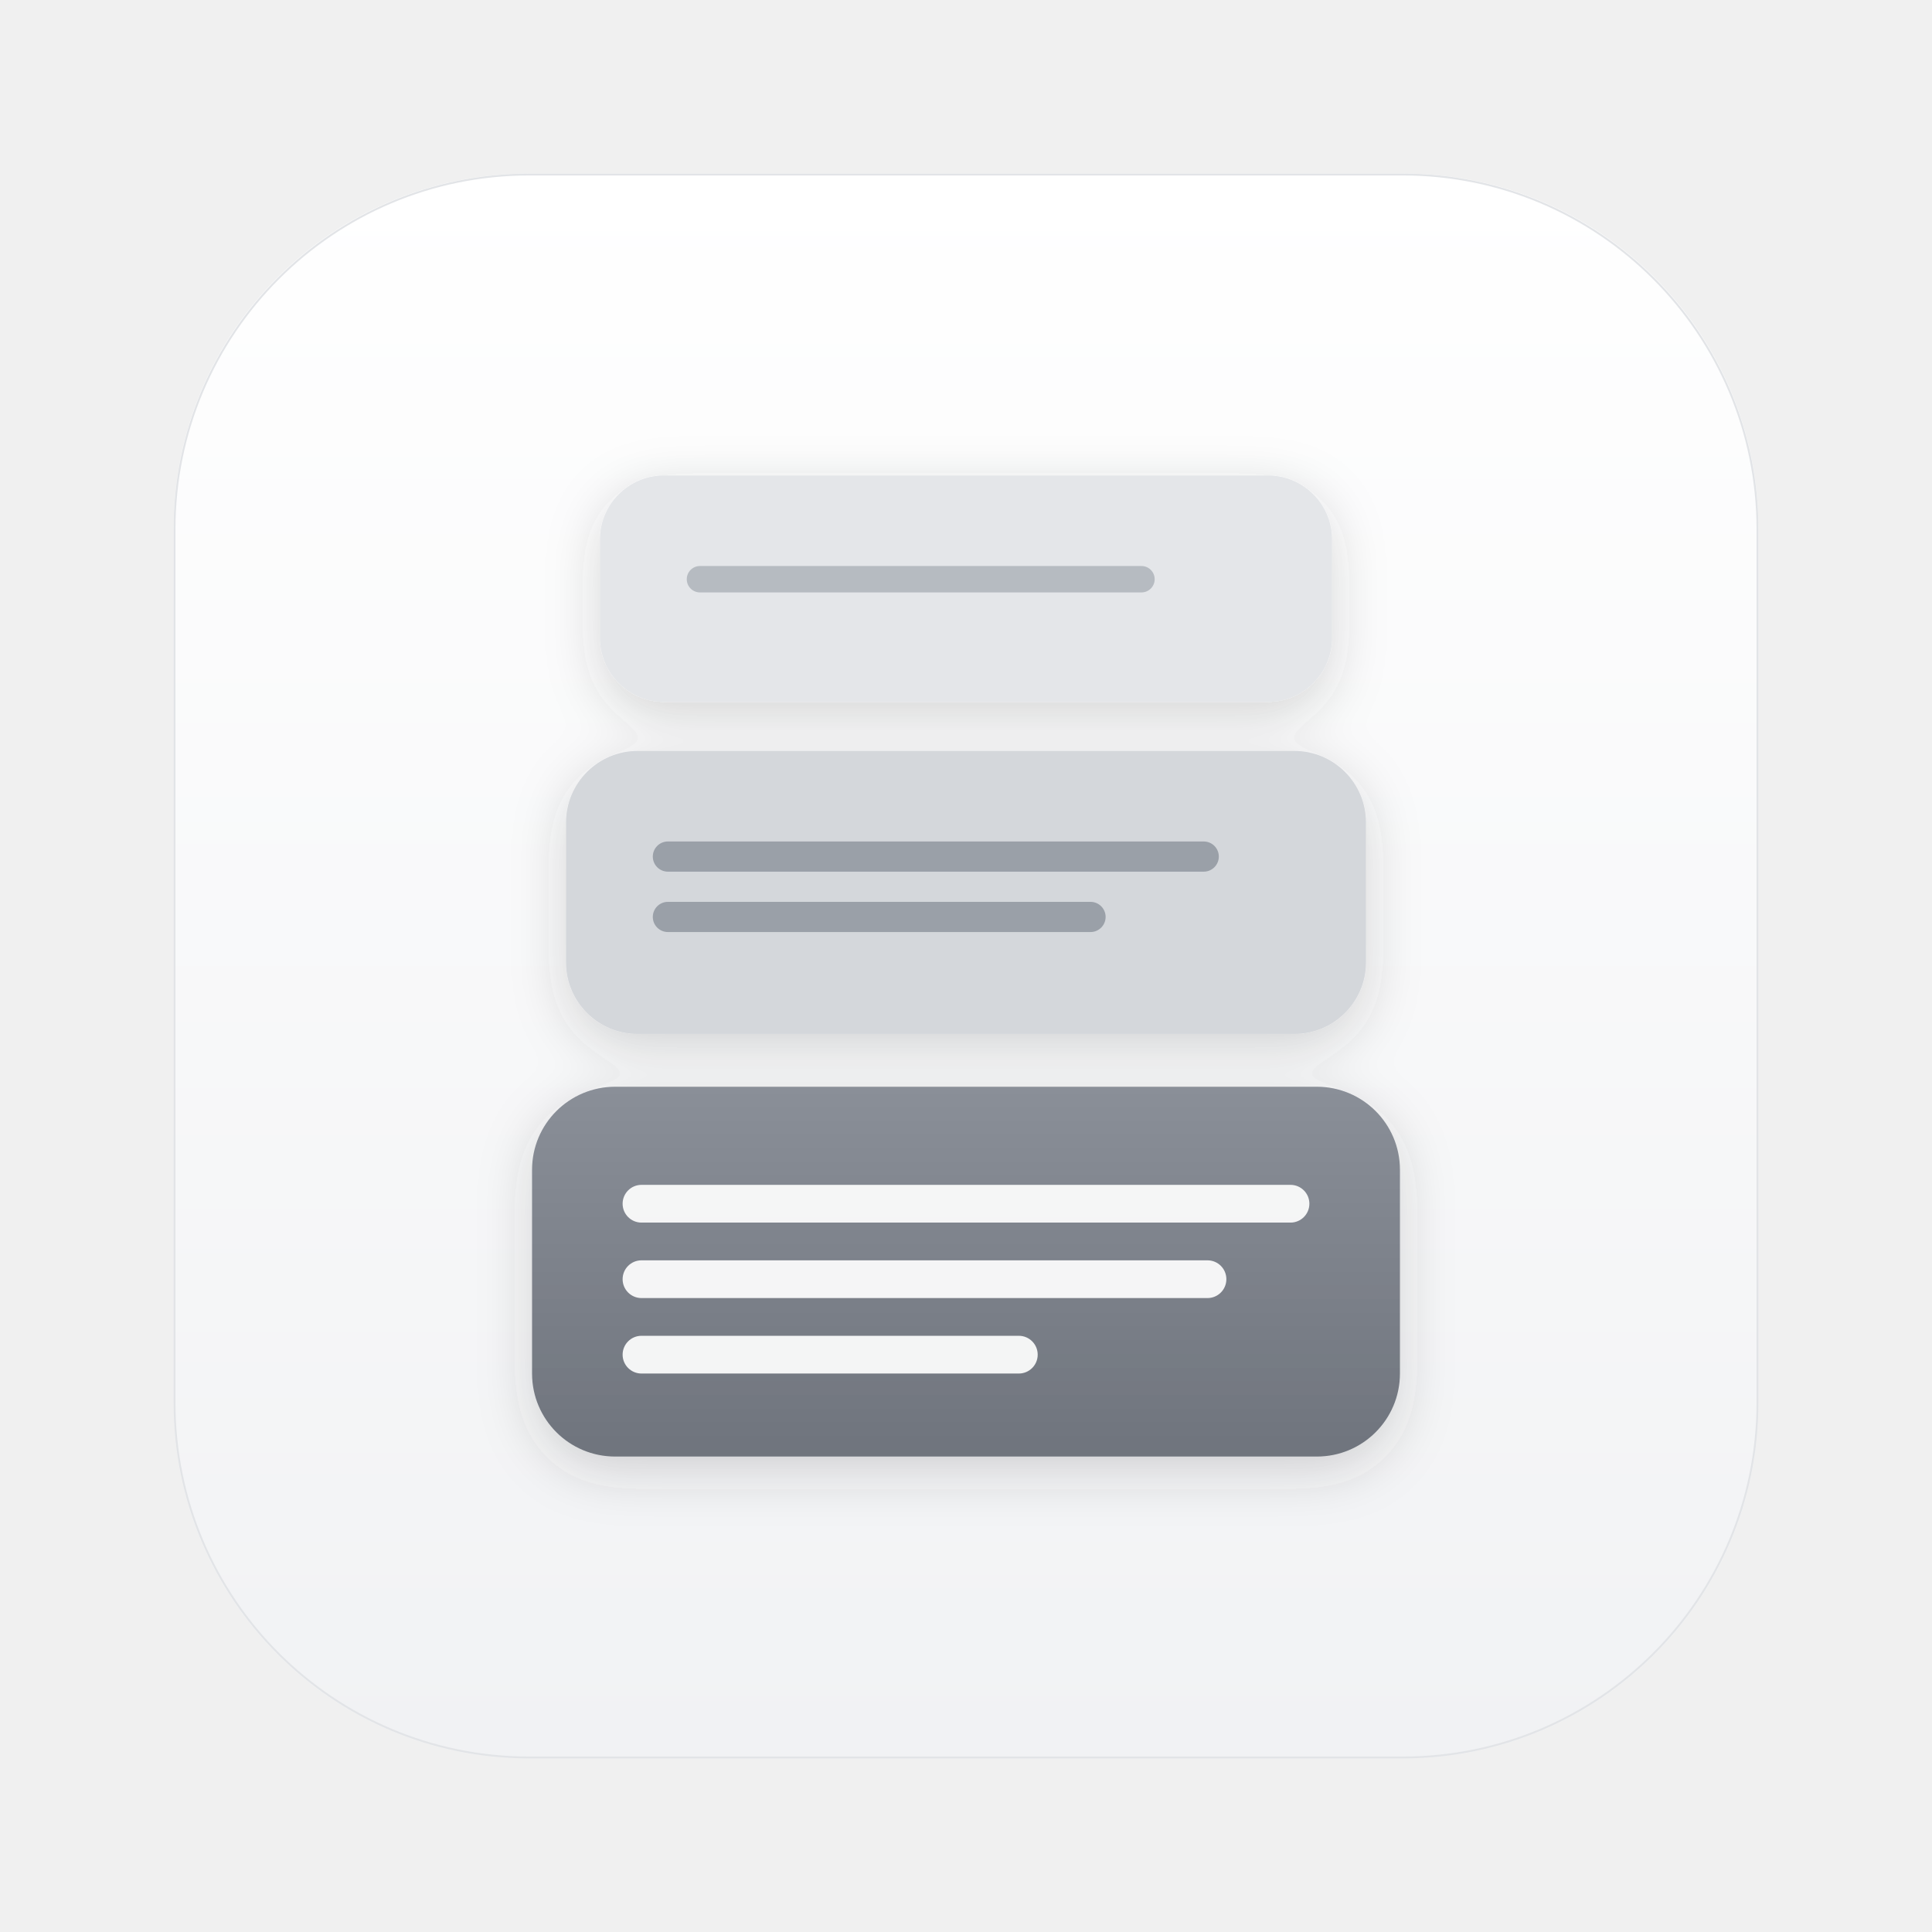
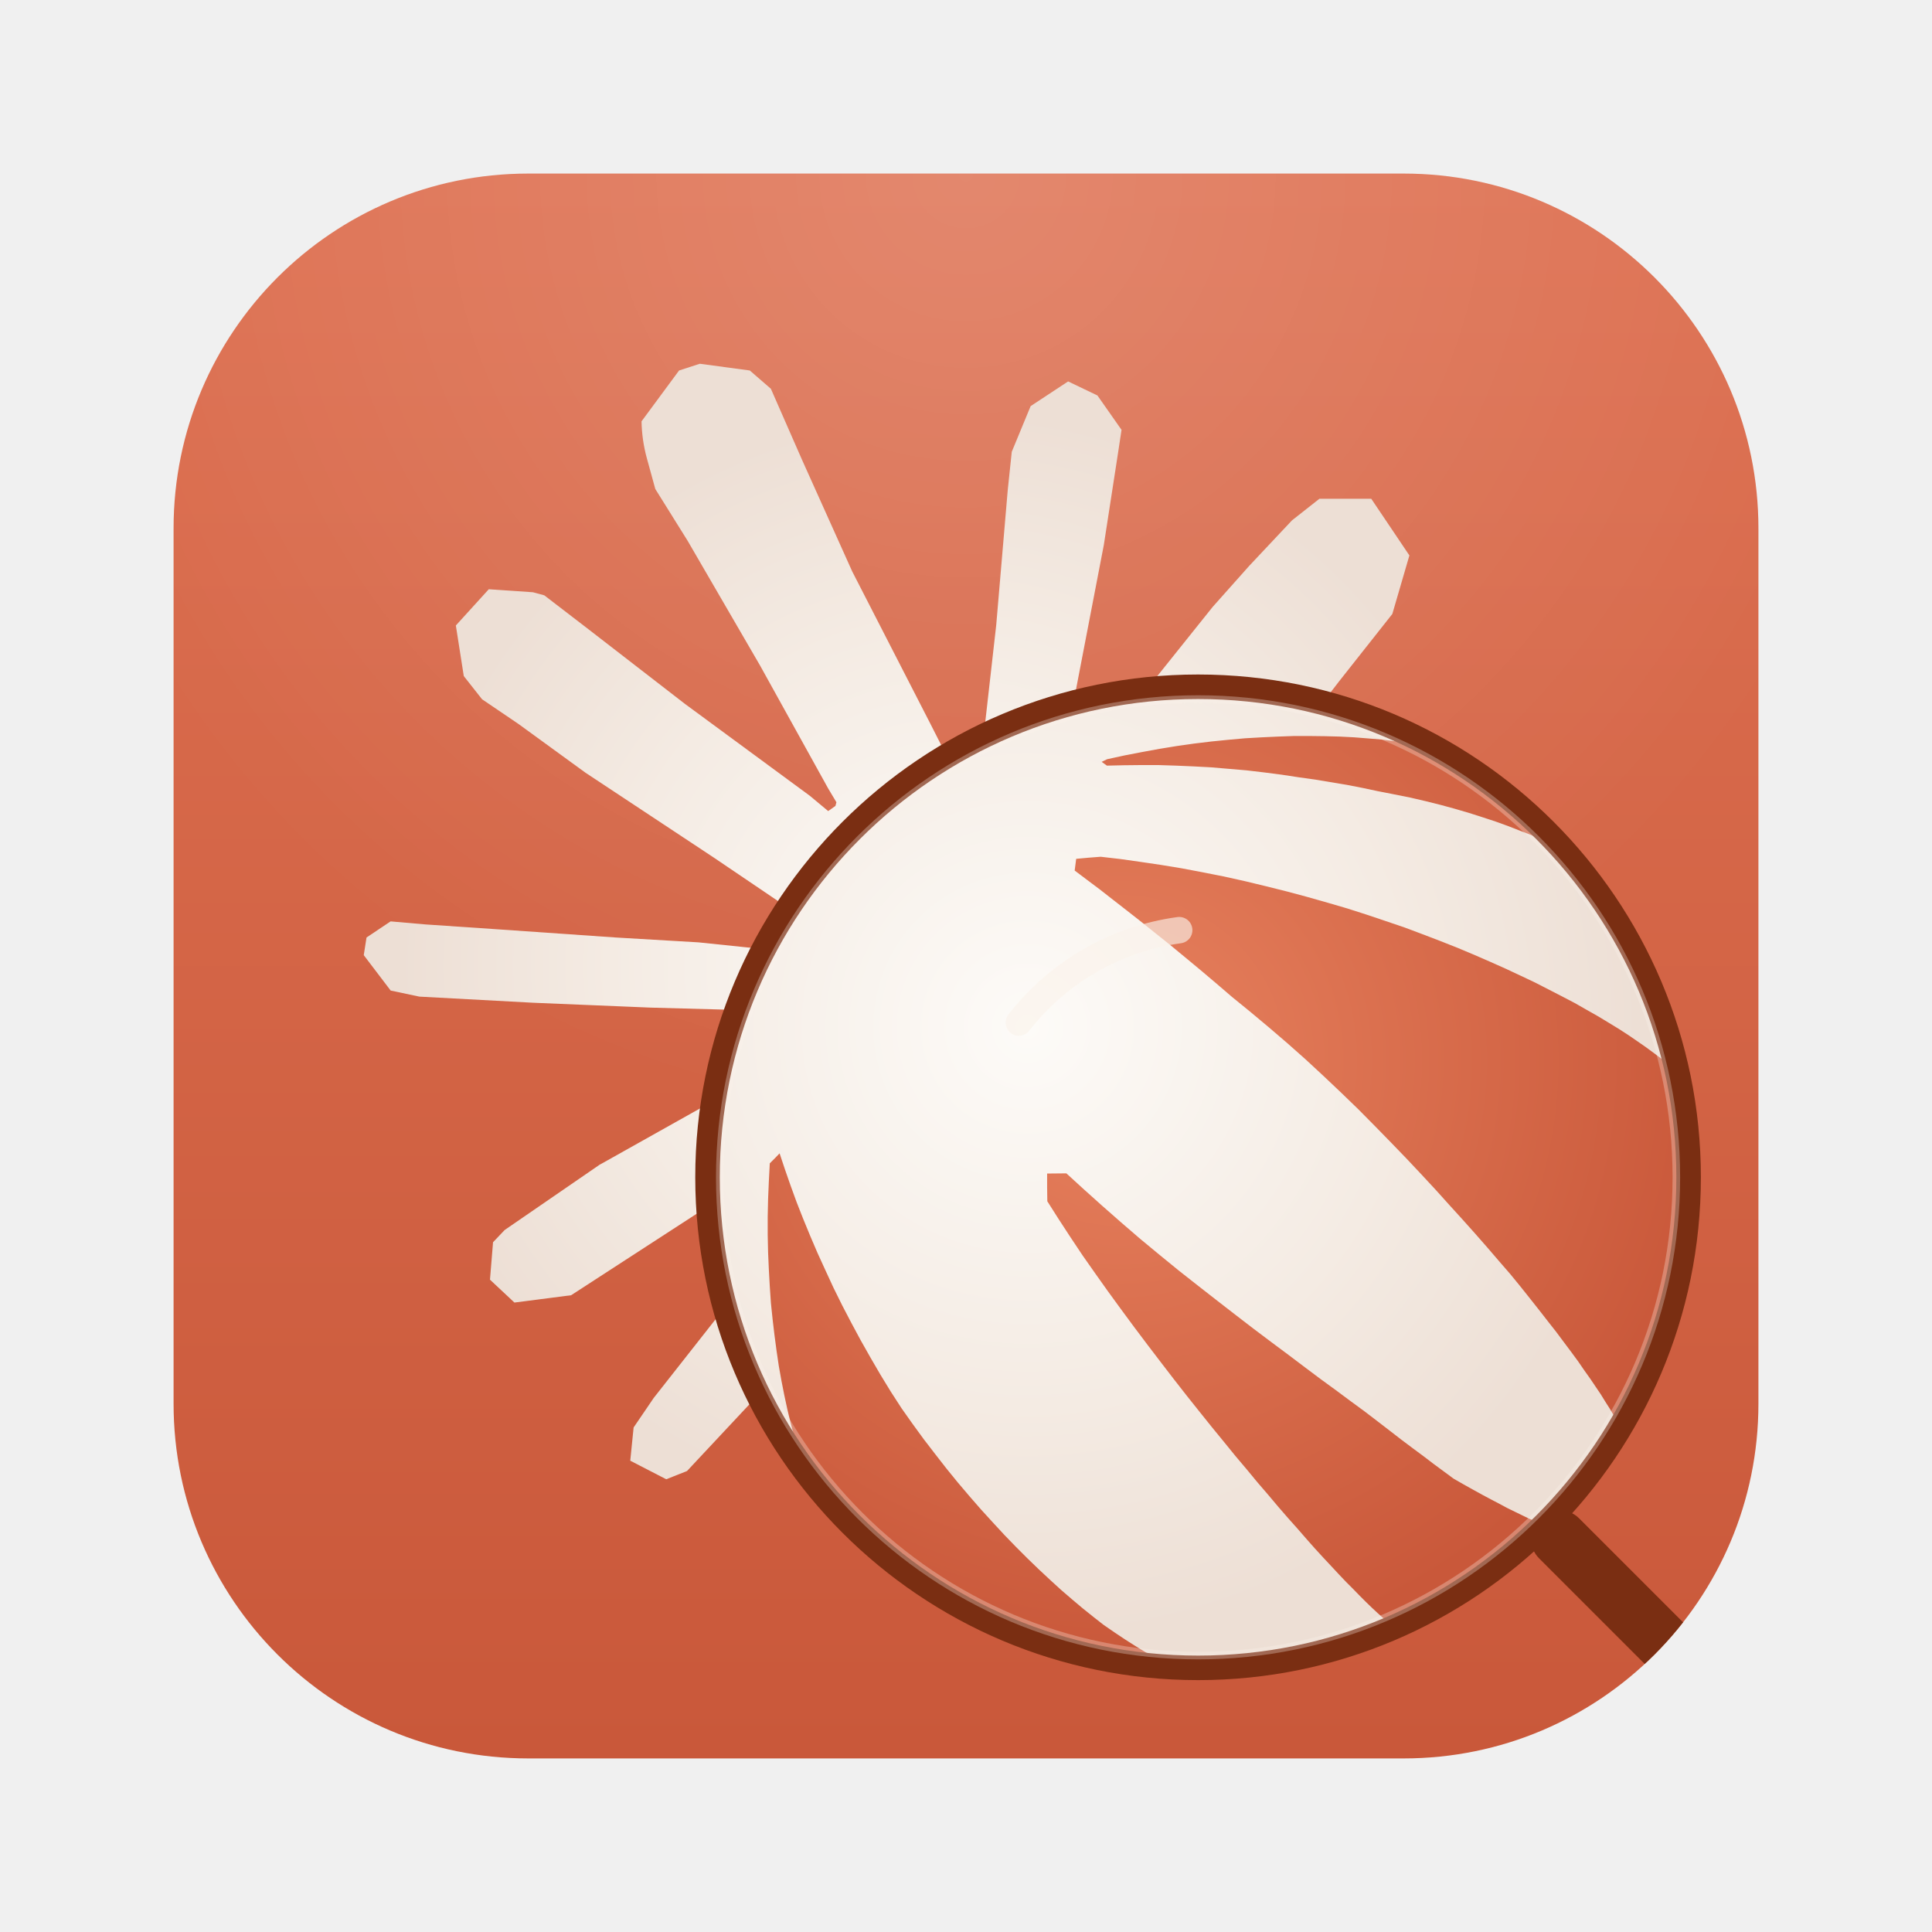
<svg xmlns="http://www.w3.org/2000/svg" width="1024" height="1024" viewBox="0 0 1024 1024">
  <defs>
-     <linearGradient id="plate" x1="0" y1="0" x2="0" y2="1">
-       <stop offset="0" stop-color="#ffffff" />
-       <stop offset="1" stop-color="#f1f2f4" />
+     <linearGradient id="terra" x1="0" y1="0" x2="0" y2="1">
+       <stop offset="0" stop-color="#DE7152" />
+       <stop offset="1" stop-color="#C9583A" />
    </linearGradient>
-     <linearGradient id="bubble" x1="0" y1="0" x2="0" y2="1">
-       <stop offset="0" stop-color="#8a8f98" />
-       <stop offset="1" stop-color="#6f747d" />
-     </linearGradient>
-     <filter id="soft" x="-20%" y="-20%" width="140%" height="140%">
-       <feDropShadow dx="0" dy="8" stdDeviation="14" flood-color="#3a3d42" flood-opacity="0.18" />
-     </filter>
-     <clipPath id="round">
-       <rect x="92" y="92" width="840" height="840" rx="188" ry="188" />
+     <radialGradient id="sheen" cx="0.5" cy="0" r="1">
+       <stop offset="0" stop-color="#fff" stop-opacity="0.16" />
+       <stop offset="0.6" stop-color="#fff" stop-opacity="0" />
+     </radialGradient>
+     <radialGradient id="ray" cx="49%" cy="50%" r="46%">
+       <stop offset="0%" stop-color="#fdfbf8" />
+       <stop offset="62%" stop-color="#f4ebe3" />
+       <stop offset="100%" stop-color="#eddfd5" />
+     </radialGradient>
+     <radialGradient id="lensbg" cx="42%" cy="38%" r="62%">
+       <stop offset="0" stop-color="#E8825F" />
+       <stop offset="1" stop-color="#C9583A" />
+     </radialGradient>
+     <clipPath id="rd">
+       <rect x="92" y="92" width="840" height="840" rx="188" />
+     </clipPath>
+     <clipPath id="ln">
+       <circle cx="635" cy="624" r="260" />
    </clipPath>
  </defs>
-   <g clip-path="url(#round)">
-     <rect x="92" y="92" width="840" height="840" fill="url(#plate)" />
-     <rect x="92.5" y="92.5" width="839" height="839" rx="188" fill="none" stroke="#e2e4e7" stroke-width="1" />
-   </g>
-   <g filter="url(#soft)">
-     <rect x="318" y="252" width="388" height="120" rx="34" fill="#e4e6e9" />
-     <rect x="300" y="398" width="424" height="150" rx="38" fill="#d4d7db" />
-     <rect x="282" y="576" width="460" height="196" rx="44" fill="url(#bubble)" />
-   </g>
-   <g fill="#ffffff" opacity="0.92">
-     <rect x="330" y="628" width="364" height="20" rx="10" />
-     <rect x="330" y="668" width="320" height="20" rx="10" />
-     <rect x="330" y="708" width="220" height="20" rx="10" />
-   </g>
-   <g fill="#9aa0a8">
-     <rect x="346" y="446" width="300" height="16" rx="8" />
-     <rect x="346" y="478" width="240" height="16" rx="8" />
-   </g>
-   <g fill="#b6bbc1">
-     <rect x="364" y="300" width="248" height="14" rx="7" />
+   <g clip-path="url(#rd)">
+     <rect x="92" y="92" width="840" height="840" fill="url(#terra)" />
+     <rect x="92" y="92" width="840" height="840" fill="url(#sheen)" />
+     <g transform="translate(512,512) scale(2.66) translate(-300,-300)">
+       <path d="M227.09 339.55 L274.29 313.08 L275.09 310.78 L274.29 309.50 L272.00 309.50 L264.10 309.02 L237.12 308.29 L213.73 307.32 L191.07 306.10 L185.36 304.89 L180.00 297.84 L180.55 294.32 L185.35 291.11 L192.21 291.71 L207.41 292.74 L230.19 294.32 L246.71 295.29 L271.20 297.84 L275.09 297.84 L275.64 296.27 L274.30 295.29 L273.27 294.32 L249.69 278.36 L224.17 261.48 L210.81 251.76 L203.57 246.85 L199.93 242.23 L198.35 232.15 L204.91 224.93 L213.72 225.53 L215.97 226.14 L224.90 233.00 L243.98 247.76 L268.89 266.09 L272.54 269.13 L273.99 268.10 L274.18 267.37 L272.54 264.63 L258.99 240.17 L244.53 215.27 L238.09 204.95 L236.39 198.76 A29.70 29.70 0 0 1 235.35 191.47 L242.83 181.34 L246.96 180.00 L256.92 181.34 L261.12 184.98 L267.32 199.12 L277.34 221.41 L292.89 251.71 L297.45 260.69 L299.88 269.01 L300.79 271.56 L302.37 271.56 L302.37 270.10 L303.65 253.04 L306.02 232.09 L308.32 205.14 L309.12 197.54 L312.88 188.44 L320.35 183.52 L326.19 186.32 L330.99 193.17 L330.32 197.61 L327.46 216.12 L321.87 245.15 L318.23 264.57 L320.35 264.57 L322.78 262.15 L332.63 249.09 L349.15 228.45 L356.45 220.25 L364.95 211.21 L370.42 206.90 L380.75 206.90 L388.35 218.19 L384.95 229.85 L374.31 243.32 L365.50 254.74 L352.86 271.74 L344.96 285.34 L345.69 286.44 L347.57 286.24 L376.13 280.18 L391.56 277.38 L409.97 274.23 L418.30 278.11 L419.21 282.06 L415.93 290.13 L396.24 294.99 L373.15 299.61 L338.76 307.74 L338.34 308.04 L338.83 308.65 L354.32 310.11 L360.94 310.47 L377.16 310.47 L407.36 312.72 L415.26 317.94 L420.00 324.32 L419.21 329.17 L407.06 335.37 L390.66 331.48 L352.37 322.38 L339.25 319.09 L337.43 319.09 L337.43 320.19 L348.36 330.87 L368.42 348.97 L393.51 372.27 L394.78 378.05 L391.56 382.60 L388.16 382.11 L366.11 365.54 L357.60 358.07 L338.34 341.87 L337.06 341.87 L337.06 343.57 L341.50 350.06 L364.95 385.27 L366.17 396.07 L364.47 399.60 L358.39 401.73 L351.71 400.51 L337.97 381.26 L323.82 359.59 L312.39 340.16 L310.99 340.96 L304.25 413.50 L301.09 417.20 L293.80 420.00 L287.73 415.39 L284.51 407.92 L287.73 393.16 L291.62 373.92 L294.77 358.62 L297.63 339.62 L299.33 333.30 L299.21 332.88 L297.81 333.06 L283.47 352.73 L261.67 382.18 L244.41 400.63 L240.27 402.27 L233.10 398.57 L233.77 391.95 L237.78 386.06 L261.66 355.70 L276.06 336.88 L285.36 326.02 L285.30 324.44 L284.75 324.44 L221.32 365.60 L210.02 367.06 L205.15 362.50 L205.76 355.04 L208.07 352.61 L227.15 339.49 L227.09 339.55 Z" fill="url(#ray)" />
+     </g>
+     <g clip-path="url(#ln)">
+       <circle cx="635" cy="624" r="260" fill="url(#lensbg)" />
+       <path d="M318.1 617.2 L321.5 615.2 325.0 613.3 328.5 611.3 332.0 609.4 335.5 607.4 339.0 605.5 342.5 603.5 346.0 601.6 349.4 599.6 352.9 597.6 356.4 595.7 359.9 593.7 363.4 591.8 366.9 589.8 370.4 587.9 373.9 585.9 377.3 584.0 379.7 581.8 380.7 579.4 381.4 576.9 381.7 574.3 381.9 571.5 381.9 568.6 381.9 565.7 381.8 562.6 381.8 559.5 381.7 556.2 381.7 552.9 381.7 549.4 381.8 545.9 382.0 542.3 382.2 538.6 382.6 534.8 383.1 530.9 383.8 527.0 384.5 523.0 L386.2 519.1 387.9 515.2 L389.0 514.1 390.1 513.0 L390.2 514.8 390.4 516.6 L390.8 518.4 391.3 520.1 391.8 521.8 392.2 523.5 392.7 525.1 393.2 526.6 L393.5 528.4 393.8 530.0 393.8 531.6 393.6 532.9 393.0 534.1 391.8 535.0 388.6 535.2 384.6 535.1 380.6 535.0 376.6 534.9 372.6 534.8 368.7 534.7 364.7 534.6 360.7 534.5 356.7 534.4 352.7 534.3 348.7 534.2 344.7 534.1 L340.9 533.9 337.0 533.7 333.1 533.6 329.2 533.4 325.3 533.2 321.4 533.1 317.5 532.9 313.6 532.8 309.7 532.6 305.9 532.4 302.0 532.3 298.1 532.1 294.2 532.0 290.3 531.8 286.4 531.6 282.5 531.5 L278.8 531.3 275.0 531.1 271.2 530.9 267.5 530.7 263.7 530.5 259.9 530.3 256.2 530.1 252.4 529.8 248.6 529.6 244.8 529.4 241.1 529.2 237.3 529.0 233.5 528.8 229.8 528.6 226.0 528.4 222.2 528.2 L218.4 527.4 214.7 526.6 210.9 525.8 207.1 525.0 L204.7 521.9 202.3 518.8 199.9 515.6 197.6 512.5 195.2 509.4 192.8 506.3 L193.3 503.1 193.8 500.0 194.3 496.9 L197.5 494.8 200.6 492.6 203.8 490.5 207.0 488.4 L210.7 488.7 214.3 489.0 218.0 489.3 221.6 489.6 225.3 489.9 L229.0 490.2 232.6 490.4 236.3 490.7 240.0 490.9 243.7 491.2 247.3 491.4 251.0 491.7 254.7 491.9 258.4 492.2 262.0 492.4 265.7 492.7 L269.5 493.0 273.3 493.2 277.1 493.5 280.9 493.7 284.6 494.0 288.4 494.3 292.2 494.5 296.0 494.8 299.8 495.1 303.6 495.3 307.4 495.6 311.2 495.8 314.9 496.1 318.7 496.4 322.5 496.6 326.3 496.9 L330.0 497.1 333.6 497.3 337.3 497.5 341.0 497.8 344.6 498.0 348.3 498.2 351.9 498.4 355.6 498.6 359.3 498.8 362.9 499.0 366.6 499.3 370.2 499.5 L374.1 499.9 377.9 500.3 381.7 500.7 385.6 501.1 389.4 501.5 393.2 501.9 397.1 502.3 400.9 502.7 404.7 503.1 406.8 502.5 408.0 501.5 408.7 500.1 409.1 498.6 409.3 496.8 409.4 495.0 409.5 493.0 409.5 491.0 L409.7 488.8 409.9 486.5 410.2 484.2 L411.7 482.1 413.2 480.0 L413.9 480.3 414.6 480.6 L416.0 480.6 L417.0 481.2 417.9 481.7 418.7 482.1 419.2 482.4 419.4 482.4 419.1 482.2 417.8 481.2 414.5 479.0 411.2 476.8 407.9 474.5 404.6 472.3 401.3 470.1 398.0 467.8 394.7 465.6 391.4 463.4 388.1 461.1 384.8 458.9 381.5 456.7 378.2 454.4 L374.9 452.3 371.7 450.2 368.5 448.0 365.2 445.9 362.0 443.7 358.8 441.6 355.5 439.5 352.3 437.3 349.1 435.2 345.9 433.1 342.6 430.9 339.4 428.8 336.2 426.6 332.9 424.5 329.7 422.4 326.5 420.2 323.2 418.1 320.0 416.0 316.8 413.8 313.5 411.7 310.3 409.5 L307.1 407.2 303.8 404.8 300.6 402.5 297.4 400.1 294.1 397.8 290.9 395.4 287.7 393.1 284.4 390.7 281.2 388.4 278.0 386.0 274.8 383.7 L271.5 381.5 268.3 379.3 265.1 377.2 261.9 375.0 258.7 372.8 255.5 370.6 L253.1 367.5 250.7 364.5 248.2 361.4 245.8 358.3 L245.2 354.5 244.6 350.7 244.0 346.8 243.4 343.0 242.8 339.2 242.2 335.3 241.6 331.5 L244.1 328.8 246.6 326.0 249.1 323.3 251.6 320.5 254.1 317.8 256.6 315.1 259.1 312.3 L263.0 312.6 266.9 312.8 270.8 313.1 274.7 313.4 278.6 313.6 282.5 313.9 L285.5 314.7 288.5 315.5 L291.4 317.8 294.4 320.1 297.4 322.4 300.4 324.7 303.3 326.9 306.3 329.2 309.3 331.5 312.2 333.8 L315.2 336.1 318.2 338.4 321.2 340.7 324.2 343.0 327.2 345.3 330.1 347.6 333.1 349.9 336.1 352.3 339.1 354.6 342.1 356.9 345.1 359.2 348.1 361.5 351.0 363.8 354.0 366.1 357.0 368.4 360.0 370.7 363.0 373.0 L366.1 375.4 369.3 377.7 372.5 380.0 375.6 382.3 378.8 384.7 381.9 387.0 385.1 389.3 388.2 391.6 391.4 393.9 394.5 396.3 397.7 398.6 400.8 400.9 404.0 403.2 407.2 405.5 410.3 407.9 413.5 410.2 416.6 412.5 419.8 414.8 422.9 417.2 426.1 419.5 429.2 421.8 L431.7 423.8 434.1 425.8 436.5 427.9 439.0 429.9 L440.9 428.5 442.8 427.1 L443.3 425.2 L441.9 422.8 440.4 420.3 439.0 417.9 L437.1 414.5 435.2 411.1 433.3 407.6 431.4 404.2 429.5 400.8 427.6 397.4 425.7 393.9 423.8 390.5 421.9 387.1 420.0 383.7 418.1 380.2 416.2 376.8 414.3 373.4 412.4 370.0 410.5 366.5 408.6 363.1 406.7 359.7 404.8 356.3 402.9 352.9 L401.0 349.5 399.1 346.2 397.1 342.9 395.2 339.6 393.3 336.3 391.4 333.0 389.5 329.7 387.5 326.4 385.6 323.0 383.7 319.7 381.8 316.4 379.8 313.1 377.9 309.8 376.0 306.5 374.1 303.2 372.1 299.9 370.2 296.6 368.3 293.2 366.4 289.9 364.4 286.6 L362.5 283.6 360.6 280.5 358.7 277.5 356.8 274.4 354.9 271.4 353.0 268.3 351.1 265.3 349.2 262.2 347.3 259.2 L346.4 255.9 345.5 252.6 344.6 249.3 343.7 246.0 342.8 242.7 A79.00 79.00 0 0 1 340.0 223.3 L342.2 220.3 344.5 217.3 346.7 214.3 348.9 211.3 351.1 208.3 353.3 205.3 355.5 202.4 357.7 199.4 359.9 196.4 L363.6 195.2 367.3 194.0 370.9 192.8 L374.7 193.3 378.5 193.8 382.3 194.3 386.1 194.8 389.8 195.3 393.6 195.9 397.4 196.4 L400.2 198.8 403.0 201.2 405.8 203.6 408.6 206.0 L410.1 209.5 411.6 212.9 413.1 216.3 414.6 219.7 416.1 223.1 417.6 226.6 419.1 230.0 420.6 233.4 422.1 236.8 423.6 240.2 425.1 243.7 L426.6 247.1 428.2 250.6 429.8 254.1 431.3 257.6 432.9 261.1 434.5 264.6 436.0 268.1 437.6 271.6 439.2 275.0 440.7 278.5 442.3 282.0 443.9 285.5 445.5 289.0 447.0 292.5 448.6 296.0 450.2 299.5 451.7 303.0 L453.5 306.5 455.3 310.0 457.1 313.5 458.9 317.0 460.7 320.5 462.5 324.0 464.3 327.5 466.1 331.0 467.9 334.5 469.7 338.0 471.5 341.5 473.3 345.0 475.1 348.5 476.9 352.0 478.7 355.5 480.5 359.0 482.3 362.5 484.1 366.0 485.9 369.5 487.7 373.0 489.5 376.5 491.3 380.0 493.1 383.5 L494.8 387.0 496.6 390.4 498.3 393.8 500.0 397.2 501.8 400.6 502.4 402.2 502.4 402.7 L501.5 403.2 500.3 403.3 499.1 403.3 497.6 403.1 496.1 402.8 494.5 402.5 L493.1 402.0 491.7 401.5 L493.3 400.1 494.9 398.6 L497.5 398.3 L500.2 397.9 502.9 397.5 505.4 397.1 507.9 396.7 510.3 396.3 512.6 395.9 514.7 395.4 516.7 394.7 518.5 393.8 520.1 392.6 521.3 390.7 521.7 387.1 L522.1 383.4 522.5 379.7 523.0 375.9 523.4 372.2 523.8 368.5 524.2 364.8 524.7 361.1 525.1 357.4 525.5 353.7 525.9 349.9 526.3 346.2 526.8 342.5 527.2 338.8 527.6 335.1 528.0 331.4 L528.4 327.4 528.7 323.4 529.0 319.4 529.4 315.4 529.7 311.4 530.1 307.5 530.4 303.5 530.7 299.5 531.1 295.5 531.4 291.5 531.8 287.6 532.1 283.6 532.4 279.6 532.8 275.6 533.1 271.6 533.5 267.6 533.8 263.7 534.1 259.7 L534.5 256.3 534.8 252.9 535.2 249.6 535.5 246.2 535.9 242.8 536.3 239.5 L537.7 236.0 539.1 232.5 540.5 229.1 542.0 225.6 543.4 222.2 544.8 218.7 546.3 215.3 L549.6 213.1 552.9 210.9 556.2 208.7 559.5 206.5 562.8 204.3 566.1 202.2 L569.2 203.7 572.3 205.1 575.5 206.6 578.6 208.1 581.7 209.6 L583.8 212.6 585.9 215.7 588.0 218.7 590.2 221.8 592.3 224.8 594.4 227.8 L593.8 231.8 593.2 235.7 592.7 239.6 L592.1 243.4 591.5 247.2 590.9 251.0 590.3 254.8 589.7 258.6 589.1 262.4 588.6 266.2 588.0 269.9 587.4 273.7 586.8 277.5 586.2 281.3 585.6 285.1 585.0 288.9 L584.3 292.7 583.6 296.6 582.8 300.5 582.1 304.3 581.3 308.2 580.6 312.0 579.8 315.9 579.1 319.8 578.4 323.6 577.6 327.5 576.9 331.4 576.1 335.2 575.4 339.1 574.6 342.9 573.9 346.8 573.1 350.7 572.4 354.5 571.7 358.4 570.9 362.2 570.2 366.1 L569.5 369.8 568.7 373.2 567.4 374.7 565.9 375.5 564.2 375.8 562.4 376.0 560.5 375.9 558.5 375.7 556.4 375.4 554.2 375.1 551.9 374.8 549.6 374.4 547.1 374.1 544.6 373.9 L547.6 372.5 550.6 371.2 L553.9 370.6 557.1 370.0 560.3 369.6 L564.2 369.3 567.9 369.1 571.6 369.0 575.1 369.0 578.6 369.0 582.0 369.0 585.3 369.0 588.6 369.1 591.7 369.0 594.7 368.9 597.6 368.7 L600.5 368.3 603.3 367.7 606.0 366.6 608.6 364.4 611.0 361.3 613.4 358.3 615.9 355.2 618.3 352.2 620.8 349.1 623.2 346.1 625.6 343.0 628.1 340.0 630.5 336.9 633.0 333.9 635.4 330.8 637.9 327.8 640.3 324.7 642.7 321.7 L645.2 319.0 647.6 316.2 650.0 313.5 652.4 310.8 654.9 308.0 657.3 305.3 659.7 302.6 662.2 299.9 L664.7 297.2 667.2 294.5 669.7 291.8 672.2 289.2 674.7 286.5 677.2 283.8 679.7 281.2 682.3 278.5 684.8 275.8 L687.7 273.5 690.6 271.2 693.5 268.9 696.4 266.6 699.3 264.4 L703.2 264.4 707.2 264.4 711.1 264.4 715.0 264.4 718.9 264.4 722.9 264.4 726.8 264.4 L728.8 267.4 730.8 270.4 732.9 273.4 734.9 276.4 736.9 279.4 738.9 282.4 740.9 285.4 743.0 288.4 745.0 291.4 747.0 294.4 L746.0 297.8 745.0 301.3 744.0 304.7 743.0 308.2 742.0 311.6 741.0 315.1 740.0 318.5 739.0 322.0 738.0 325.4 L735.6 328.4 733.2 331.4 730.9 334.4 728.5 337.3 726.2 340.3 723.8 343.3 721.5 346.3 719.1 349.3 716.7 352.3 714.4 355.3 712.0 358.2 709.7 361.2 L707.3 364.3 705.0 367.3 702.6 370.3 700.4 373.0 698.6 373.7 697.1 373.6 695.5 373.1 694.0 372.3 692.5 371.2 691.0 370.0 L689.5 368.7 688.0 367.4 686.4 365.9 684.8 364.5 683.1 363.0 681.3 361.5 679.4 360.1 677.4 358.7 675.3 357.3 673.2 356.0 670.9 354.8 668.5 353.7 666.0 352.6 663.4 351.7 660.7 350.8 L658.4 350.1 656.0 349.6 653.4 349.1 650.8 348.9 648.0 348.7 645.1 348.8 642.1 349.0 639.0 349.4 635.7 349.9 632.3 350.7 628.9 351.6 L632.3 352.5 L636.9 352.4 641.5 352.4 L648.3 352.4 655.1 352.4 661.8 352.7 668.4 353.1 674.9 353.6 681.3 354.3 687.5 355.1 693.6 356.0 699.6 357.1 705.4 358.3 711.1 359.7 716.6 361.1 721.9 362.7 727.1 364.3 732.1 366.1 737.0 368.0 741.6 369.9 746.1 372.0 750.4 374.1 754.6 376.3 L758.5 378.6 762.3 380.9 765.9 383.3 769.4 385.7 772.7 388.2 775.8 390.7 778.8 393.2 781.7 395.8 784.3 398.4 786.9 401.1 789.2 403.7 L791.5 406.4 793.7 409.1 795.7 411.8 797.7 414.4 799.5 417.0 801.2 419.6 802.8 422.2 804.4 424.7 805.9 427.1 807.3 429.5 808.8 431.7 810.2 433.8 811.7 435.8 L814.1 438.2 816.5 440.7 818.9 443.1 821.2 445.5 823.6 447.8 825.9 450.1 828.2 452.4 L830.1 455.0 832.1 457.5 834.2 460.1 L835.5 461.5 837.1 462.7 838.9 463.9 840.8 465.0 842.9 466.2 845.0 467.4 L844.9 465.3 844.7 463.2 844.5 461.0 844.3 458.7 843.9 456.5 843.5 454.2 843.0 451.8 842.3 449.5 841.5 447.1 840.6 444.8 839.5 442.4 838.2 440.0 836.8 437.7 835.2 435.4 L833.2 432.8 831.0 430.4 828.6 427.9 826.1 425.5 823.2 423.1 820.2 420.7 816.9 418.4 813.4 416.1 809.7 413.9 805.7 411.7 801.5 409.6 797.0 407.6 792.3 405.6 787.4 403.7 782.2 401.9 776.7 400.2 L771.2 398.7 765.3 397.3 759.3 396.0 753.0 394.9 746.4 393.8 739.6 392.9 732.6 392.0 725.3 391.4 717.8 390.8 710.1 390.4 702.2 390.2 694.1 390.1 685.8 390.1 677.4 390.4 668.8 390.8 660.0 391.3 651.1 392.1 642.1 393.0 633.0 394.1 623.8 395.4 614.6 396.9 605.3 398.6 596.0 400.4 586.8 402.4 L583.9 403.8 L586.7 405.8 L595.7 405.6 604.8 405.5 613.9 405.5 623.2 405.8 632.5 406.2 641.9 406.7 651.3 407.5 660.7 408.3 670.0 409.4 679.3 410.6 688.5 412.0 L697.1 413.2 705.5 414.6 713.9 416.0 722.1 417.6 730.1 419.3 L738.8 421.0 747.3 422.7 755.5 424.6 763.5 426.6 771.2 428.7 778.7 430.9 785.9 433.2 792.9 435.5 799.5 437.9 805.9 440.4 812.1 442.8 L817.9 445.8 823.6 448.7 828.9 451.7 834.0 454.6 838.9 457.6 843.4 460.6 847.8 463.7 851.8 466.7 855.7 469.7 859.2 472.7 862.5 475.7 865.6 478.7 868.4 481.7 871.0 484.7 873.4 487.6 875.6 490.5 877.5 493.4 879.2 496.3 880.7 499.1 882.0 501.9 883.1 504.7 L884.9 509.0 886.6 513.3 888.1 517.5 889.5 521.6 890.7 525.7 891.8 529.8 892.8 533.7 L894.1 538.3 895.2 542.8 896.3 547.2 897.2 551.7 898.1 556.0 898.8 560.4 L900.0 564.3 901.2 568.3 902.3 572.3 903.4 576.4 L904.4 577.8 905.3 579.2 906.1 580.7 906.8 582.3 907.4 583.9 907.9 585.7 908.2 587.6 908.4 589.5 908.4 591.6 908.3 593.7 L907.5 591.6 906.5 589.5 905.3 587.3 903.9 585.0 902.3 582.6 900.4 580.2 898.4 577.7 896.1 575.2 893.5 572.6 890.7 569.9 887.7 567.1 884.4 564.3 L880.8 561.3 876.8 558.3 872.6 555.2 868.0 552.0 863.2 548.7 858.1 545.4 852.7 542.1 846.9 538.6 840.9 535.2 834.6 531.6 827.9 528.1 820.9 524.5 813.7 520.8 806.1 517.2 798.2 513.5 789.9 509.8 781.4 506.1 772.6 502.4 763.5 498.8 754.1 495.2 744.5 491.6 734.5 488.2 724.4 484.8 714.1 481.5 703.5 478.4 692.9 475.4 682.1 472.5 L670.9 469.7 659.7 467.0 648.4 464.5 637.3 462.3 626.2 460.2 615.2 458.4 604.4 456.8 593.8 455.3 583.4 454.1 L576.9 454.6 570.4 455.2 L569.6 461.4 L576.1 466.3 582.9 471.4 589.8 476.8 597.0 482.4 604.4 488.2 612.0 494.3 619.9 500.6 627.9 507.2 636.1 514.0 644.5 521.1 653.0 528.4 L662.7 536.3 672.5 544.5 682.3 552.9 692.0 561.5 701.5 570.3 710.9 579.2 720.0 588.0 728.8 596.9 737.3 605.6 745.6 614.2 753.5 622.6 761.1 630.8 768.3 638.8 775.3 646.5 782.0 654.0 788.4 661.3 794.5 668.4 800.4 675.2 L805.8 681.8 810.9 688.2 815.8 694.4 820.4 700.3 824.8 705.9 828.9 711.4 832.8 716.6 836.4 721.5 839.7 726.3 842.9 730.8 845.8 735.1 848.5 739.1 850.9 743.0 853.2 746.6 855.2 750.0 857.0 753.2 858.6 756.2 860.0 759.1 861.2 761.7 862.2 764.1 863.0 766.3 863.7 768.4 864.1 770.2 L862.1 774.9 860.1 779.3 857.9 783.5 855.7 787.4 L851.9 792.5 848.0 797.5 844.0 802.3 839.9 807.1 L837.6 809.0 835.2 810.8 832.7 812.7 L831.4 812.5 829.8 812.2 828.1 811.8 826.2 811.3 824.0 810.6 821.7 809.7 819.1 808.7 816.4 807.6 813.4 806.2 810.2 804.8 806.7 803.1 803.0 801.3 799.1 799.4 795.0 797.2 790.6 794.9 785.9 792.4 781.0 789.7 775.8 786.8 770.4 783.7 L765.4 780.0 760.1 776.1 754.6 771.9 748.8 767.6 742.8 763.1 736.6 758.3 730.1 753.3 723.3 748.1 L715.8 742.6 708.0 736.8 699.9 730.9 691.5 724.6 682.9 718.1 673.9 711.4 664.6 704.4 655.1 697.1 645.3 689.5 635.3 681.7 625.0 673.6 614.7 665.2 604.3 656.6 594.1 647.8 584.2 639.1 574.5 630.4 565.2 621.9 L555.0 622.0 L555.0 629.4 555.1 636.7 L561.2 646.3 567.4 655.8 573.8 665.4 580.4 674.8 587.0 684.1 593.7 693.3 L601.0 703.2 608.3 712.9 615.4 722.2 622.4 731.3 629.2 740.0 635.9 748.4 642.4 756.5 648.7 764.2 654.8 771.7 660.8 778.8 666.5 785.7 672.1 792.2 677.4 798.5 682.6 804.5 687.6 810.1 692.3 815.5 696.9 820.7 701.3 825.5 705.6 830.1 709.6 834.4 713.5 838.5 717.2 842.2 720.7 845.8 724.0 849.1 727.1 852.1 730.1 854.9 733.0 857.5 735.6 859.8 738.1 861.9 L737.1 864.9 736.1 867.8 735.0 870.4 734.0 872.7 732.9 874.9 731.8 876.8 730.7 878.6 729.6 880.1 L725.6 882.1 721.8 884.0 718.0 885.8 L712.4 887.5 706.8 889.1 701.1 890.6 695.5 892.0 689.9 893.3 L684.2 894.2 678.4 894.9 672.5 895.6 666.6 896.1 660.5 896.5 L656.9 896.0 653.2 895.3 649.3 894.3 645.2 893.2 641.0 891.8 636.6 890.2 632.1 888.4 627.5 886.4 622.6 884.1 617.7 881.6 612.6 878.8 607.3 875.8 601.9 872.5 596.4 869.0 590.7 865.2 584.9 861.2 L579.4 856.9 573.8 852.4 568.1 847.6 562.3 842.6 556.5 837.3 550.5 831.7 544.5 825.9 538.4 819.8 532.3 813.5 526.2 806.9 520.0 800.1 513.9 793.1 507.7 785.8 501.6 778.3 495.6 770.6 489.6 762.8 483.7 754.7 477.9 746.5 L472.2 737.7 466.7 728.7 461.4 719.6 456.2 710.4 451.2 701.1 446.4 691.9 441.8 682.6 437.5 673.3 433.3 664.1 429.4 655.0 425.7 646.0 422.2 637.1 419.0 628.3 416.0 619.7 413.2 611.3 L410.6 614.0 408.0 616.6 L407.5 626.2 407.1 635.6 406.9 645.1 406.9 654.4 407.1 663.7 407.5 672.8 408.0 681.8 408.6 690.6 409.5 699.3 410.5 707.7 411.6 716.0 412.8 724.1 414.2 731.9 415.7 739.5 417.3 746.9 419.0 754.0 420.8 760.9 422.8 767.5 424.7 773.8 426.8 779.9 429.0 785.7 431.2 791.3 433.5 796.6 435.8 801.6 438.2 806.4 440.7 810.9 443.1 815.2 445.7 819.2 448.2 822.9 450.8 826.4 453.4 829.6 456.1 832.6 458.7 835.4 461.4 837.9 464.1 840.2 466.7 842.3 469.4 844.1 472.1 845.8 474.8 847.2 477.5 848.5 480.1 849.6 482.8 850.5 485.4 851.2 488.0 851.8 490.5 852.3 493.0 852.6 495.5 852.8 498.0 852.9 500.4 852.9 L500.3 851.7 500.3 850.4 500.3 849.2 500.3 848.1 L498.7 846.2 497.1 844.3 495.6 842.6 494.0 840.9 492.5 839.4 490.9 838.0 L488.0 836.1 485.2 834.1 482.3 832.0 479.5 829.9 476.8 827.8 474.0 825.6 L471.3 823.7 468.6 821.7 465.9 819.7 463.1 817.6 460.3 815.5 457.4 813.3 L455.4 812.5 453.2 811.7 451.0 810.8 448.7 809.9 446.4 809.0 444.0 808.0 441.5 806.9 439.1 805.7 436.6 804.4 434.1 803.0 431.6 801.5 L428.9 799.8 426.3 797.9 423.7 795.9 421.1 793.7 418.6 791.4 416.0 788.9 413.5 786.3 411.0 783.4 408.5 780.4 406.1 777.2 403.8 773.9 401.4 770.3 399.2 766.6 397.0 762.6 L394.8 758.5 392.7 754.1 390.7 749.6 388.8 744.8 387.0 739.9 385.2 734.8 383.6 729.5 382.0 724.0 380.6 718.3 379.3 712.5 378.1 706.4 L376.8 699.8 375.7 693.1 374.7 686.2 373.8 679.1 373.1 671.9 372.5 664.5 372.1 657.1 371.9 649.5 371.8 641.9 371.9 634.1 372.1 626.3 372.5 618.5 373.1 610.6 L374.0 603.7 375.0 596.8 376.2 589.9 377.5 582.9 378.9 575.9 L379.0 573.8 L376.2 575.7 L374.0 582.2 372.0 588.7 370.2 595.0 368.6 601.3 367.2 607.4 366.0 613.4 364.9 619.3 364.0 625.0 363.3 630.6 362.7 636.1 362.4 641.4 362.1 646.6 362.1 651.6 362.2 656.4 362.4 661.1 362.8 665.6 363.3 670.0 L364.0 674.3 364.8 678.4 365.8 682.3 366.8 686.1 368.0 689.7 369.3 693.1 370.7 696.4 372.2 699.5 373.8 702.5 375.4 705.3 377.2 708.0 379.0 710.6 380.8 713.0 382.7 715.3 384.6 717.4 386.5 719.4 388.5 721.4 390.4 723.2 392.3 725.0 394.2 726.6 395.9 728.3 397.6 729.8 399.2 731.4 400.6 732.9 401.8 734.5 L402.5 735.8 402.7 737.3 401.9 739.3 399.2 742.1 396.5 745.0 393.8 747.9 391.1 750.8 388.4 753.7 385.7 756.6 383.0 759.5 380.3 762.4 377.6 765.2 374.9 768.1 372.2 771.0 369.5 773.9 366.8 776.8 364.1 779.7 L360.5 781.1 356.8 782.6 353.1 784.0 L349.9 782.4 346.8 780.8 343.6 779.1 340.4 777.5 337.2 775.8 334.0 774.2 L334.4 770.7 334.8 767.2 335.1 763.6 335.5 760.1 335.8 756.6 L338.0 753.5 340.1 750.3 342.2 747.2 344.4 744.1 346.5 740.9 L348.9 737.8 351.4 734.7 353.8 731.6 356.3 728.5 358.7 725.4 361.2 722.3 363.6 719.2 366.0 716.1 368.5 713.0 370.9 709.9 373.4 706.8 375.8 703.6 378.3 700.5 380.7 697.4 383.1 694.3 384.9 691.4 385.1 688.9 384.7 686.4 384.0 684.0 383.1 681.6 382.0 679.1 380.8 676.6 379.4 674.0 378.1 671.4 376.7 668.6 375.2 665.8 L373.8 662.8 372.4 659.7 371.1 656.4 369.8 653.1 368.5 649.7 367.4 646.1 366.3 642.4 365.3 638.6 364.3 634.6 363.5 630.6 362.8 626.4 362.3 622.1 361.8 617.6 361.5 613.1 361.3 608.4 361.3 603.6 L361.3 599.1 361.5 594.4 361.9 589.6 362.4 584.7 363.0 579.8 363.9 574.7 364.8 569.6 366.0 564.3 367.3 559.0 368.7 553.6 L369.5 550.5 370.4 547.3 L370.2 547.9 L368.8 552.5 367.7 556.9 366.8 561.3 366.0 565.6 365.5 569.7 365.0 573.8 364.8 577.8 364.7 581.6 364.8 585.3 365.0 589.0 365.4 592.5 365.8 595.9 366.4 599.2 367.1 602.4 367.9 605.5 368.7 608.5 369.6 611.3 370.6 614.1 371.6 616.8 372.6 619.4 373.5 621.9 374.5 624.3 375.4 626.6 376.1 628.8 376.8 631.0 377.2 633.1 377.2 635.2 376.8 637.2 375.5 639.3 372.2 641.4 368.9 643.6 365.6 645.7 362.3 647.9 359.0 650.0 355.6 652.1 352.3 654.3 349.0 656.4 345.7 658.6 342.4 660.7 339.1 662.9 335.8 665.0 332.5 667.2 329.2 669.3 325.9 671.5 322.6 673.6 319.3 675.8 315.9 677.9 312.6 680.1 309.3 682.2 306.0 684.3 302.7 686.5 L299.0 687.0 295.2 687.5 291.4 688.0 287.7 688.4 283.9 688.9 280.2 689.4 276.4 689.9 272.7 690.4 L270.1 688.0 267.5 685.5 264.9 683.1 262.3 680.7 259.7 678.3 L260.0 674.3 260.3 670.3 260.7 666.3 261.0 662.4 261.3 658.4 L263.4 656.3 265.4 654.1 267.5 651.9 L270.6 649.8 273.8 647.6 277.0 645.4 280.2 643.2 283.3 641.0 286.5 638.9 289.7 636.7 292.8 634.5 296.0 632.3 299.2 630.1 302.4 627.9 305.5 625.8 308.7 623.6 311.9 621.4 315.0 619.2 318.2 617.0 L318.1 617.2 Z" fill="url(#ray)" />
+       <path d="M 540,542 A 130 130 0 0 1 625,493" fill="none" stroke="#FBF3EA" stroke-width="14" stroke-linecap="round" opacity="0.64" />
+     </g>
+     <rect x="890.667" y="609" width="204" height="30" rx="15" transform="rotate(45 635 624)" fill="#7A2E12" />
+     <circle cx="635" cy="624" r="260" fill="none" stroke="#7A2E12" stroke-width="13" />
+     <circle cx="635" cy="624" r="253.5" fill="none" stroke="#FBF3EA" stroke-width="4" opacity="0.3" />
  </g>
</svg>
